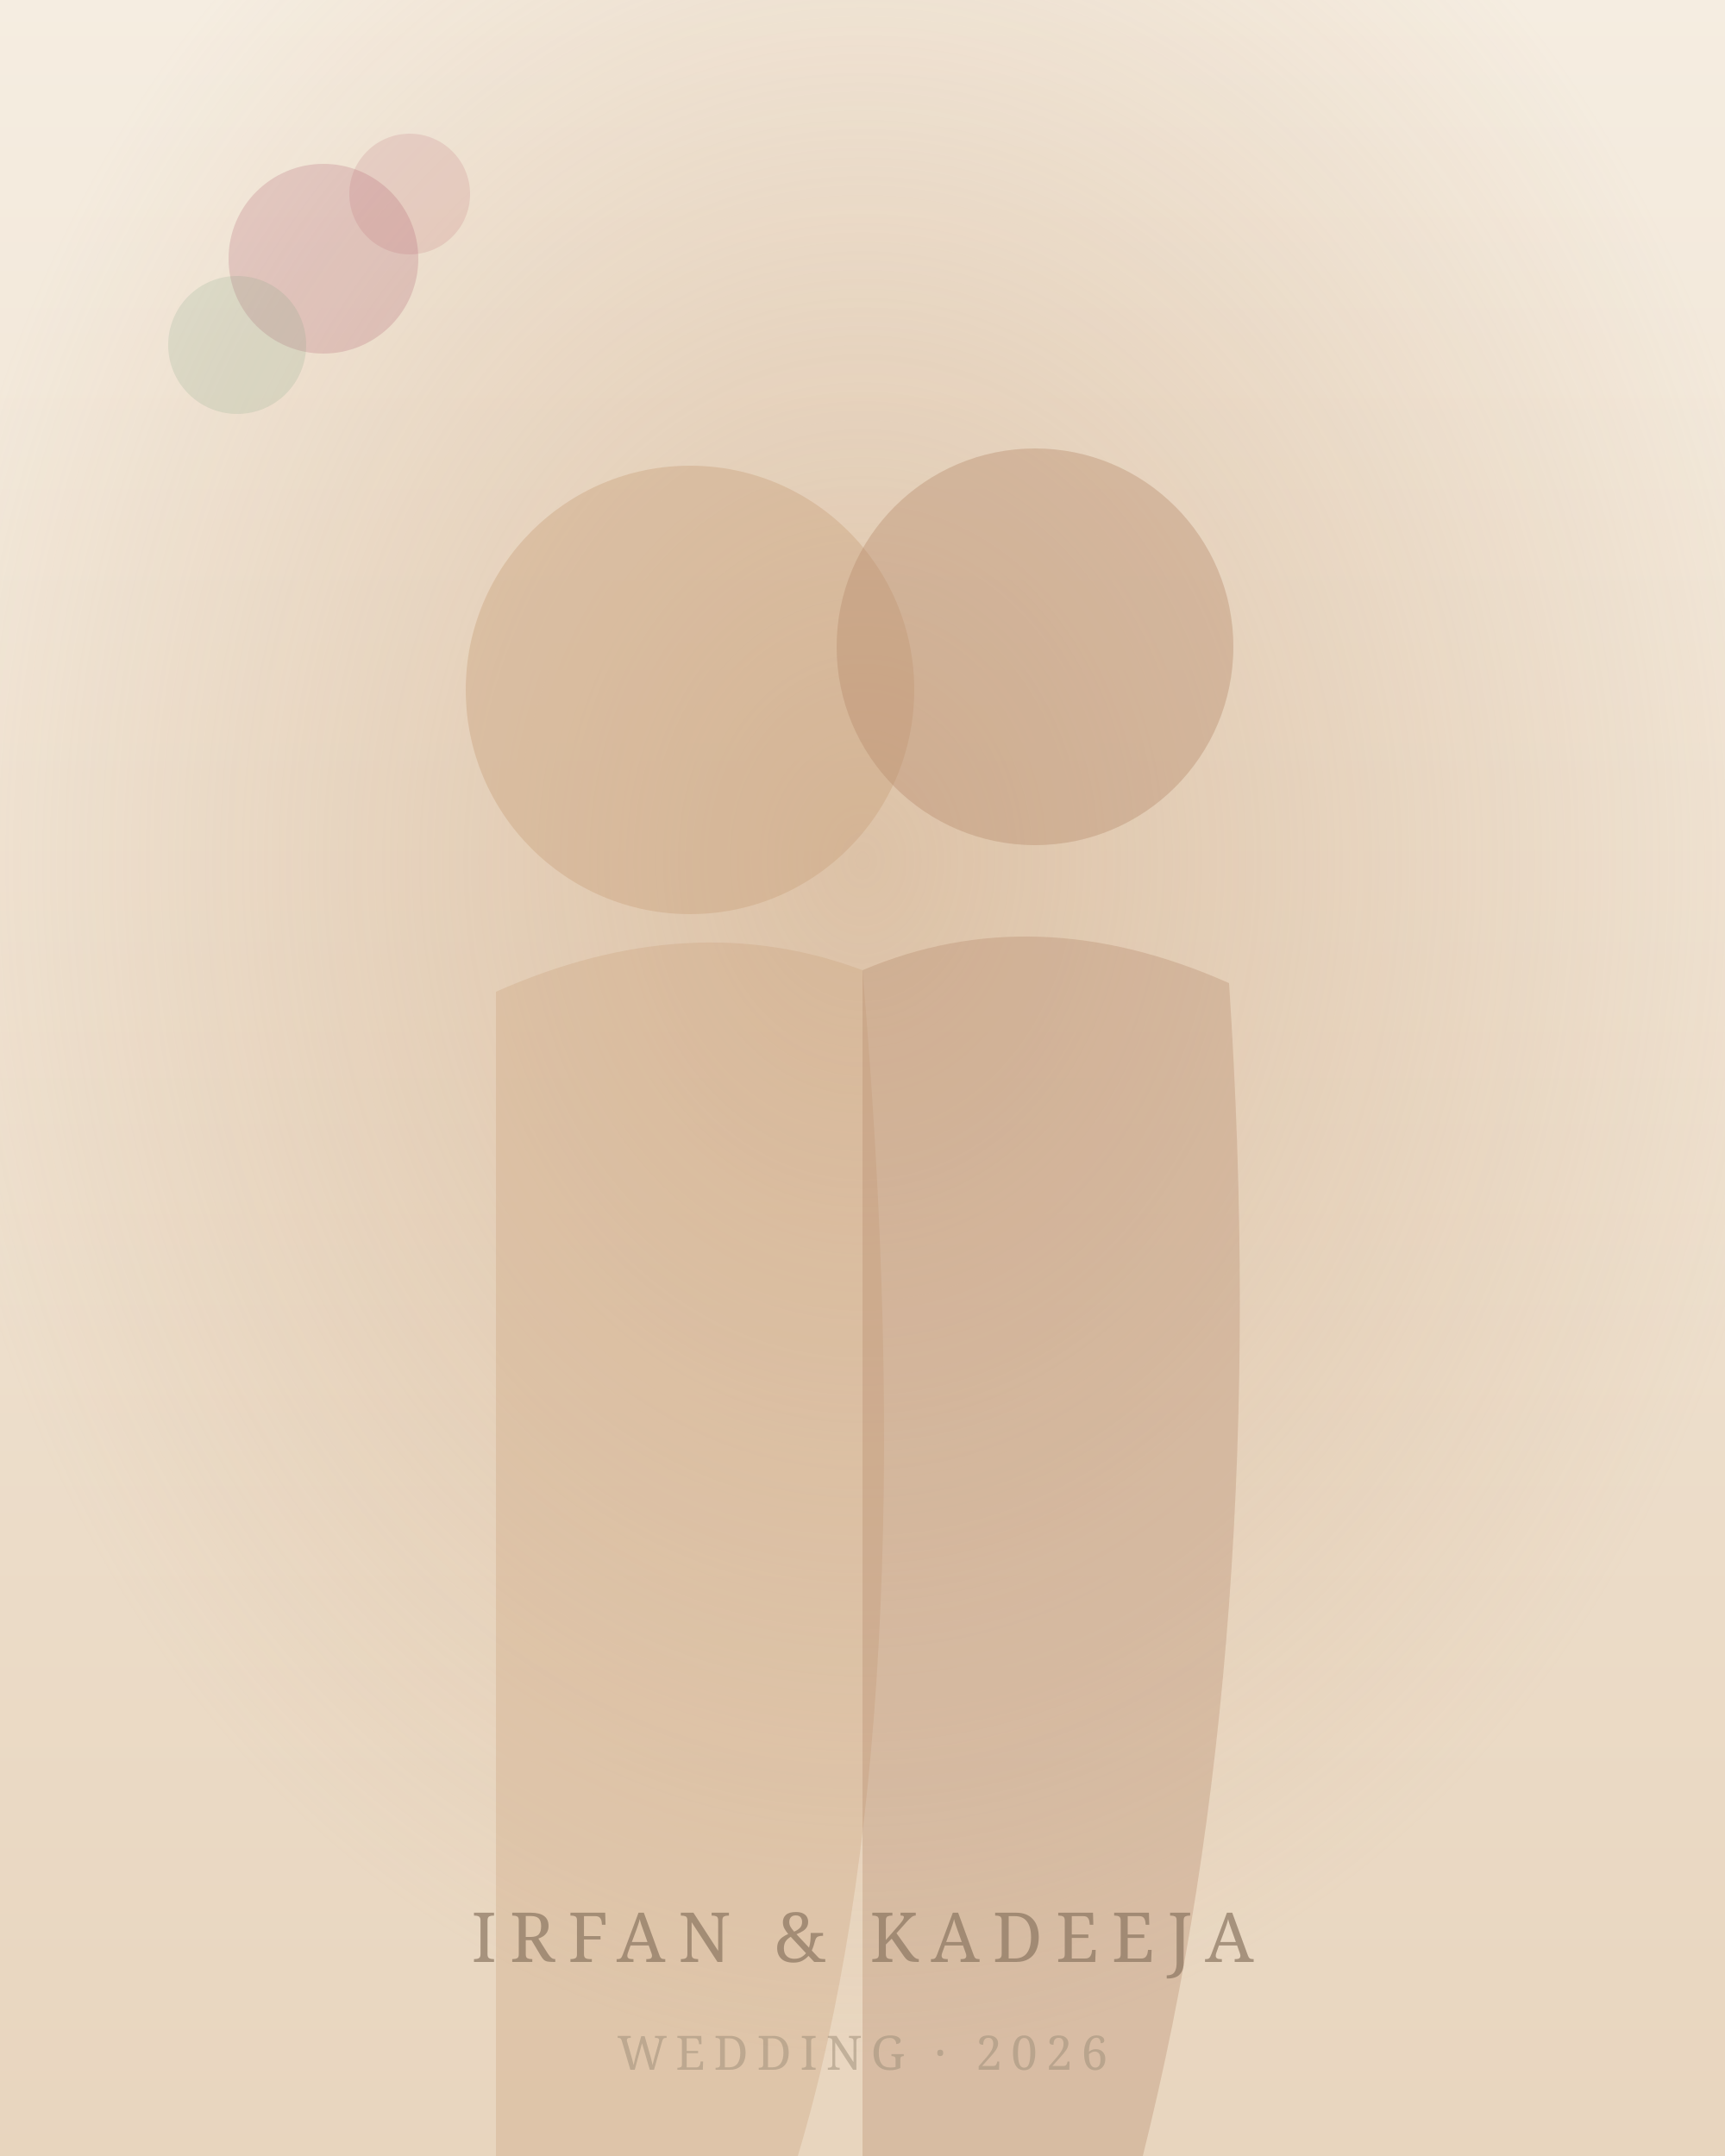
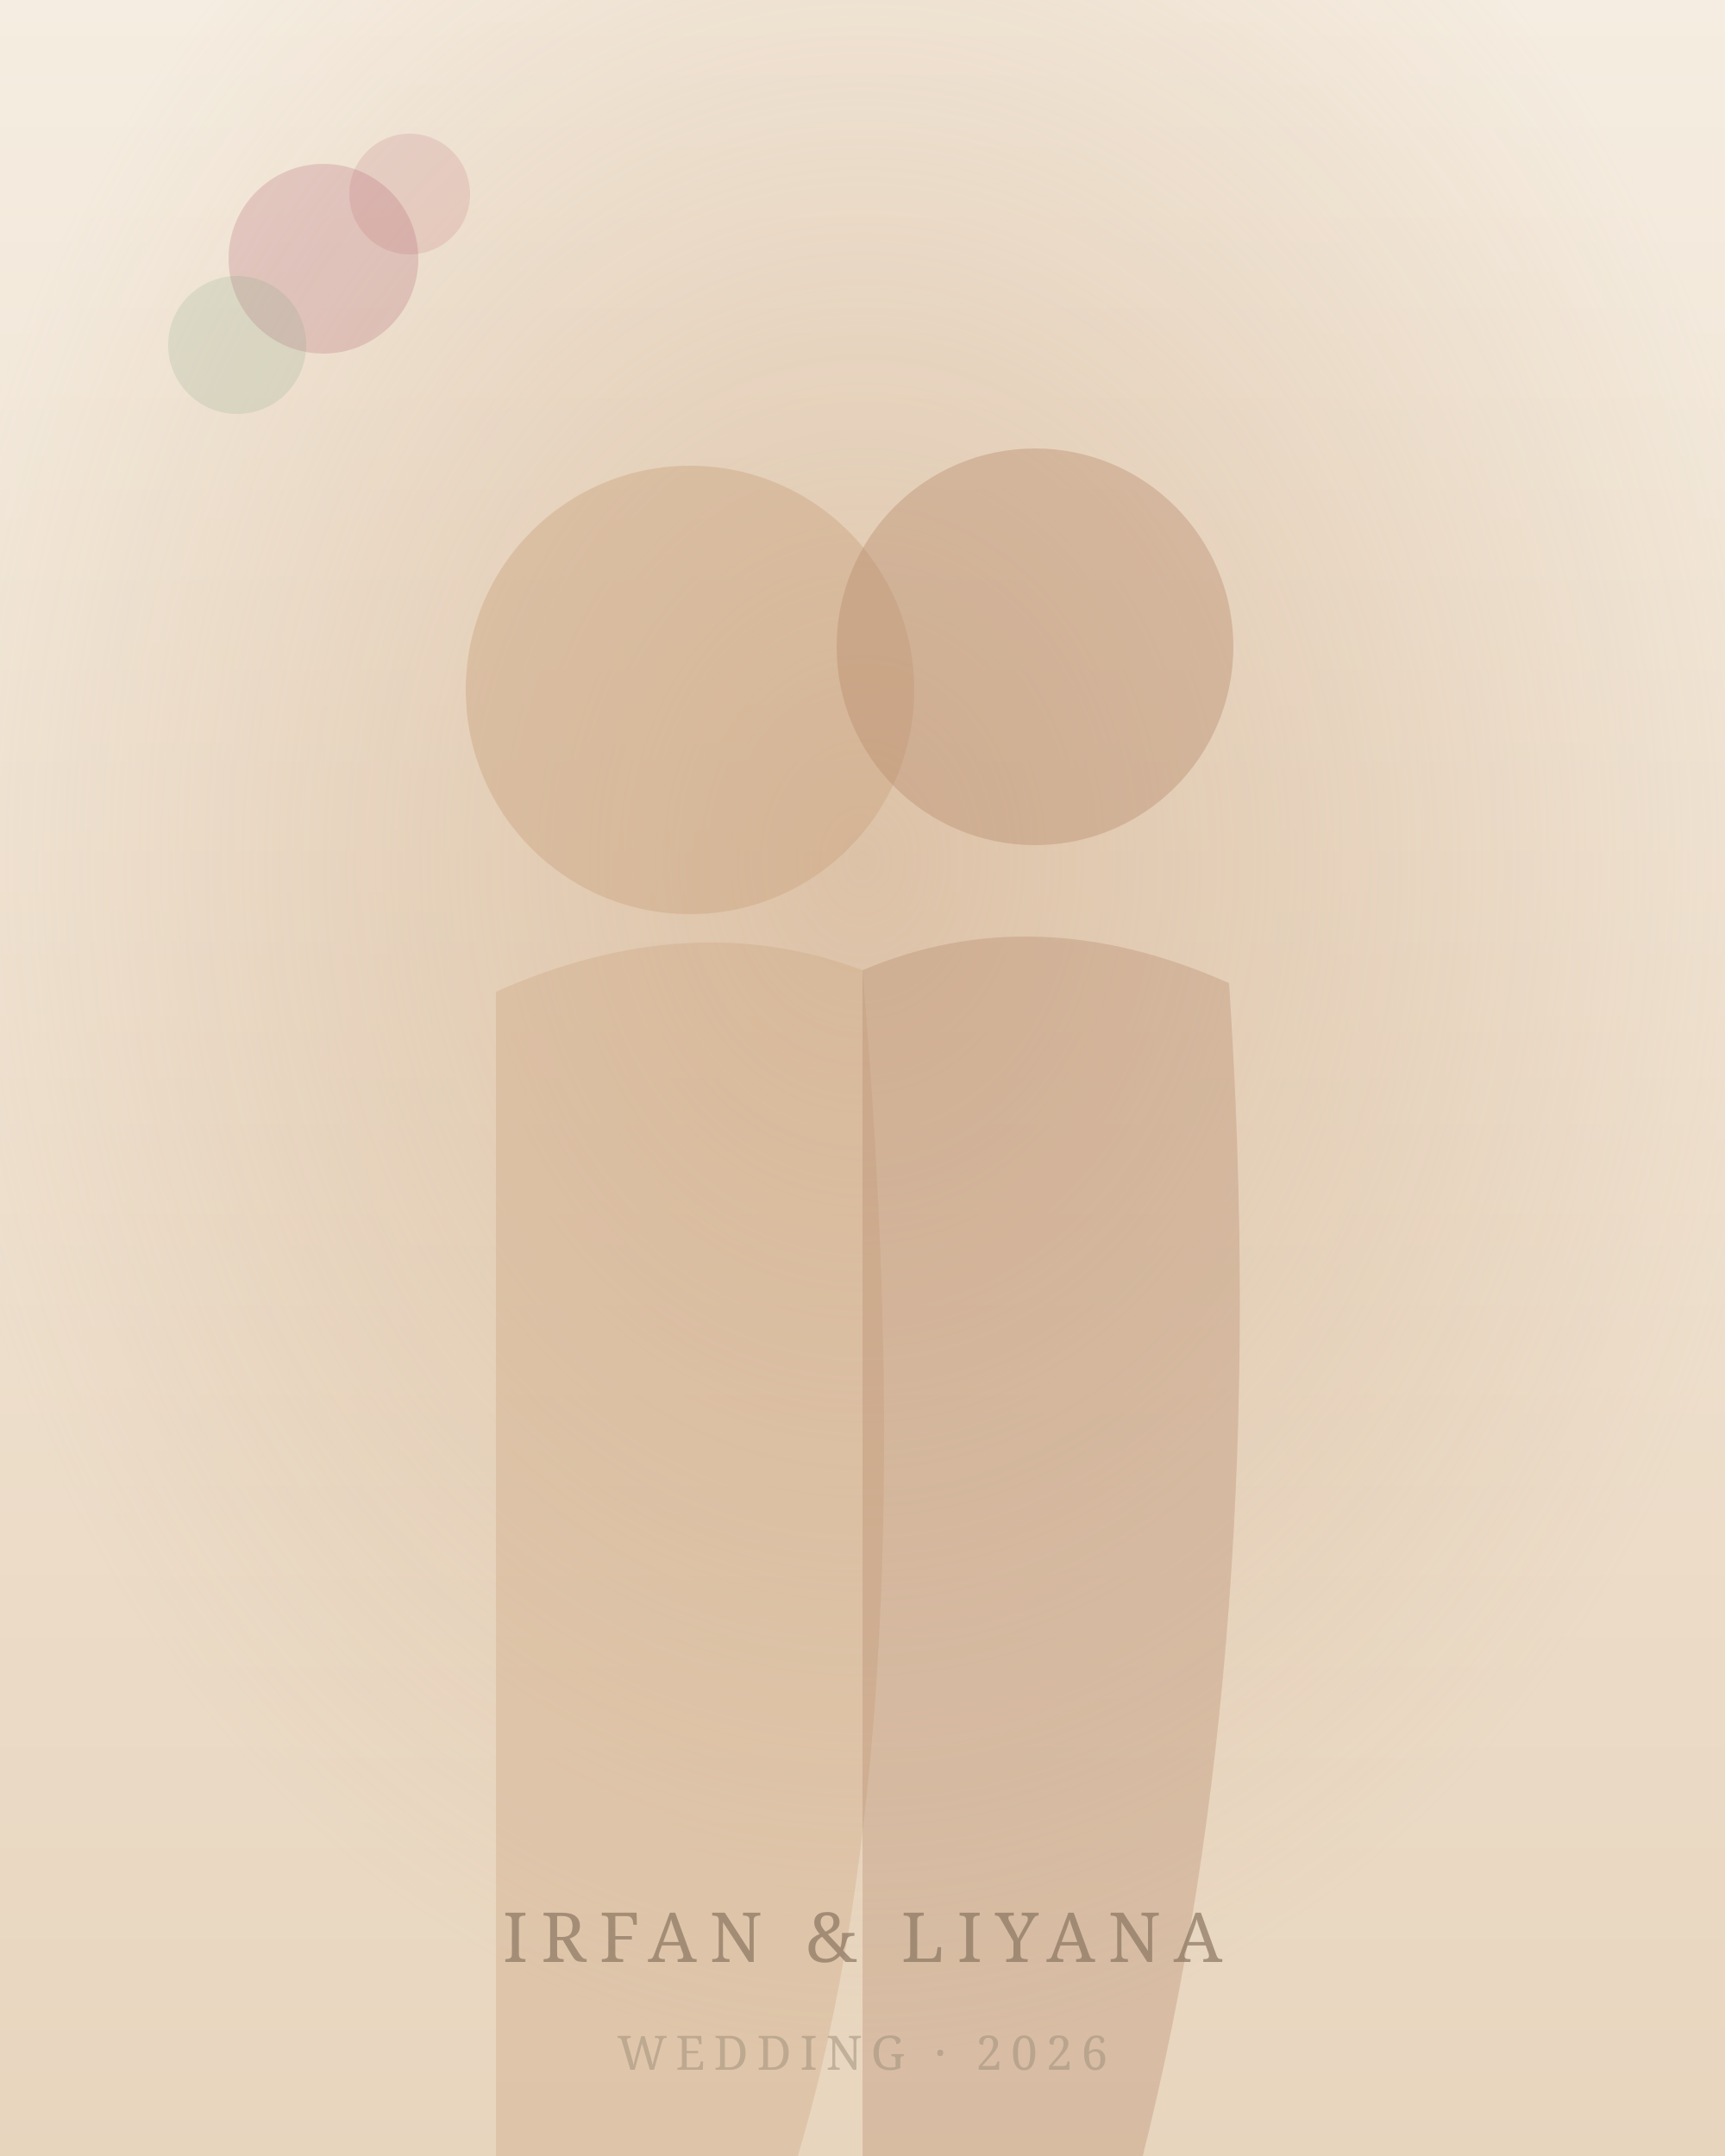
<svg xmlns="http://www.w3.org/2000/svg" viewBox="0 0 400 500">
  <defs>
    <linearGradient id="g1" x1="0" y1="0" x2="0" y2="1">
      <stop offset="0%" stop-color="#F5EDE1" />
      <stop offset="100%" stop-color="#E8D5BE" />
    </linearGradient>
    <radialGradient id="c1" cx="50%" cy="40%" r="55%">
      <stop offset="0%" stop-color="#C9A07A" stop-opacity="0.5" />
      <stop offset="100%" stop-color="#C9A07A" stop-opacity="0" />
    </radialGradient>
  </defs>
  <rect width="400" height="500" fill="url(#g1)" />
  <rect width="400" height="500" fill="url(#c1)" />
  <circle cx="160" cy="160" r="52" fill="#C9A07A" opacity="0.4" />
  <circle cx="240" cy="150" r="46" fill="#B58A6A" opacity="0.38" />
  <path d="M115 230 Q160 210 200 225 Q215 400 185 500 L115 500 Z" fill="#C9A07A" opacity="0.32" />
  <path d="M200 225 Q240 208 285 228 Q295 380 265 500 L200 500 Z" fill="#B08060" opacity="0.30" />
  <circle cx="75" cy="60" r="22" fill="#9B3A52" opacity="0.18" />
  <circle cx="95" cy="45" r="14" fill="#B05060" opacity="0.15" />
  <circle cx="55" cy="80" r="16" fill="#7A9E7E" opacity="0.18" />
-   <text x="200" y="455" text-anchor="middle" font-family="Georgia, serif" font-size="16" fill="#8A7560" letter-spacing="3" opacity="0.7">IRFAN &amp; KADEEJA</text>
+   <text x="200" y="455" text-anchor="middle" font-family="Georgia, serif" font-size="16" fill="#8A7560" letter-spacing="3" opacity="0.7">IRFAN &amp; LIYANA</text>
  <text x="200" y="480" text-anchor="middle" font-family="Georgia, serif" font-size="11" fill="#A0907A" letter-spacing="2" opacity="0.55">WEDDING · 2026</text>
</svg>
